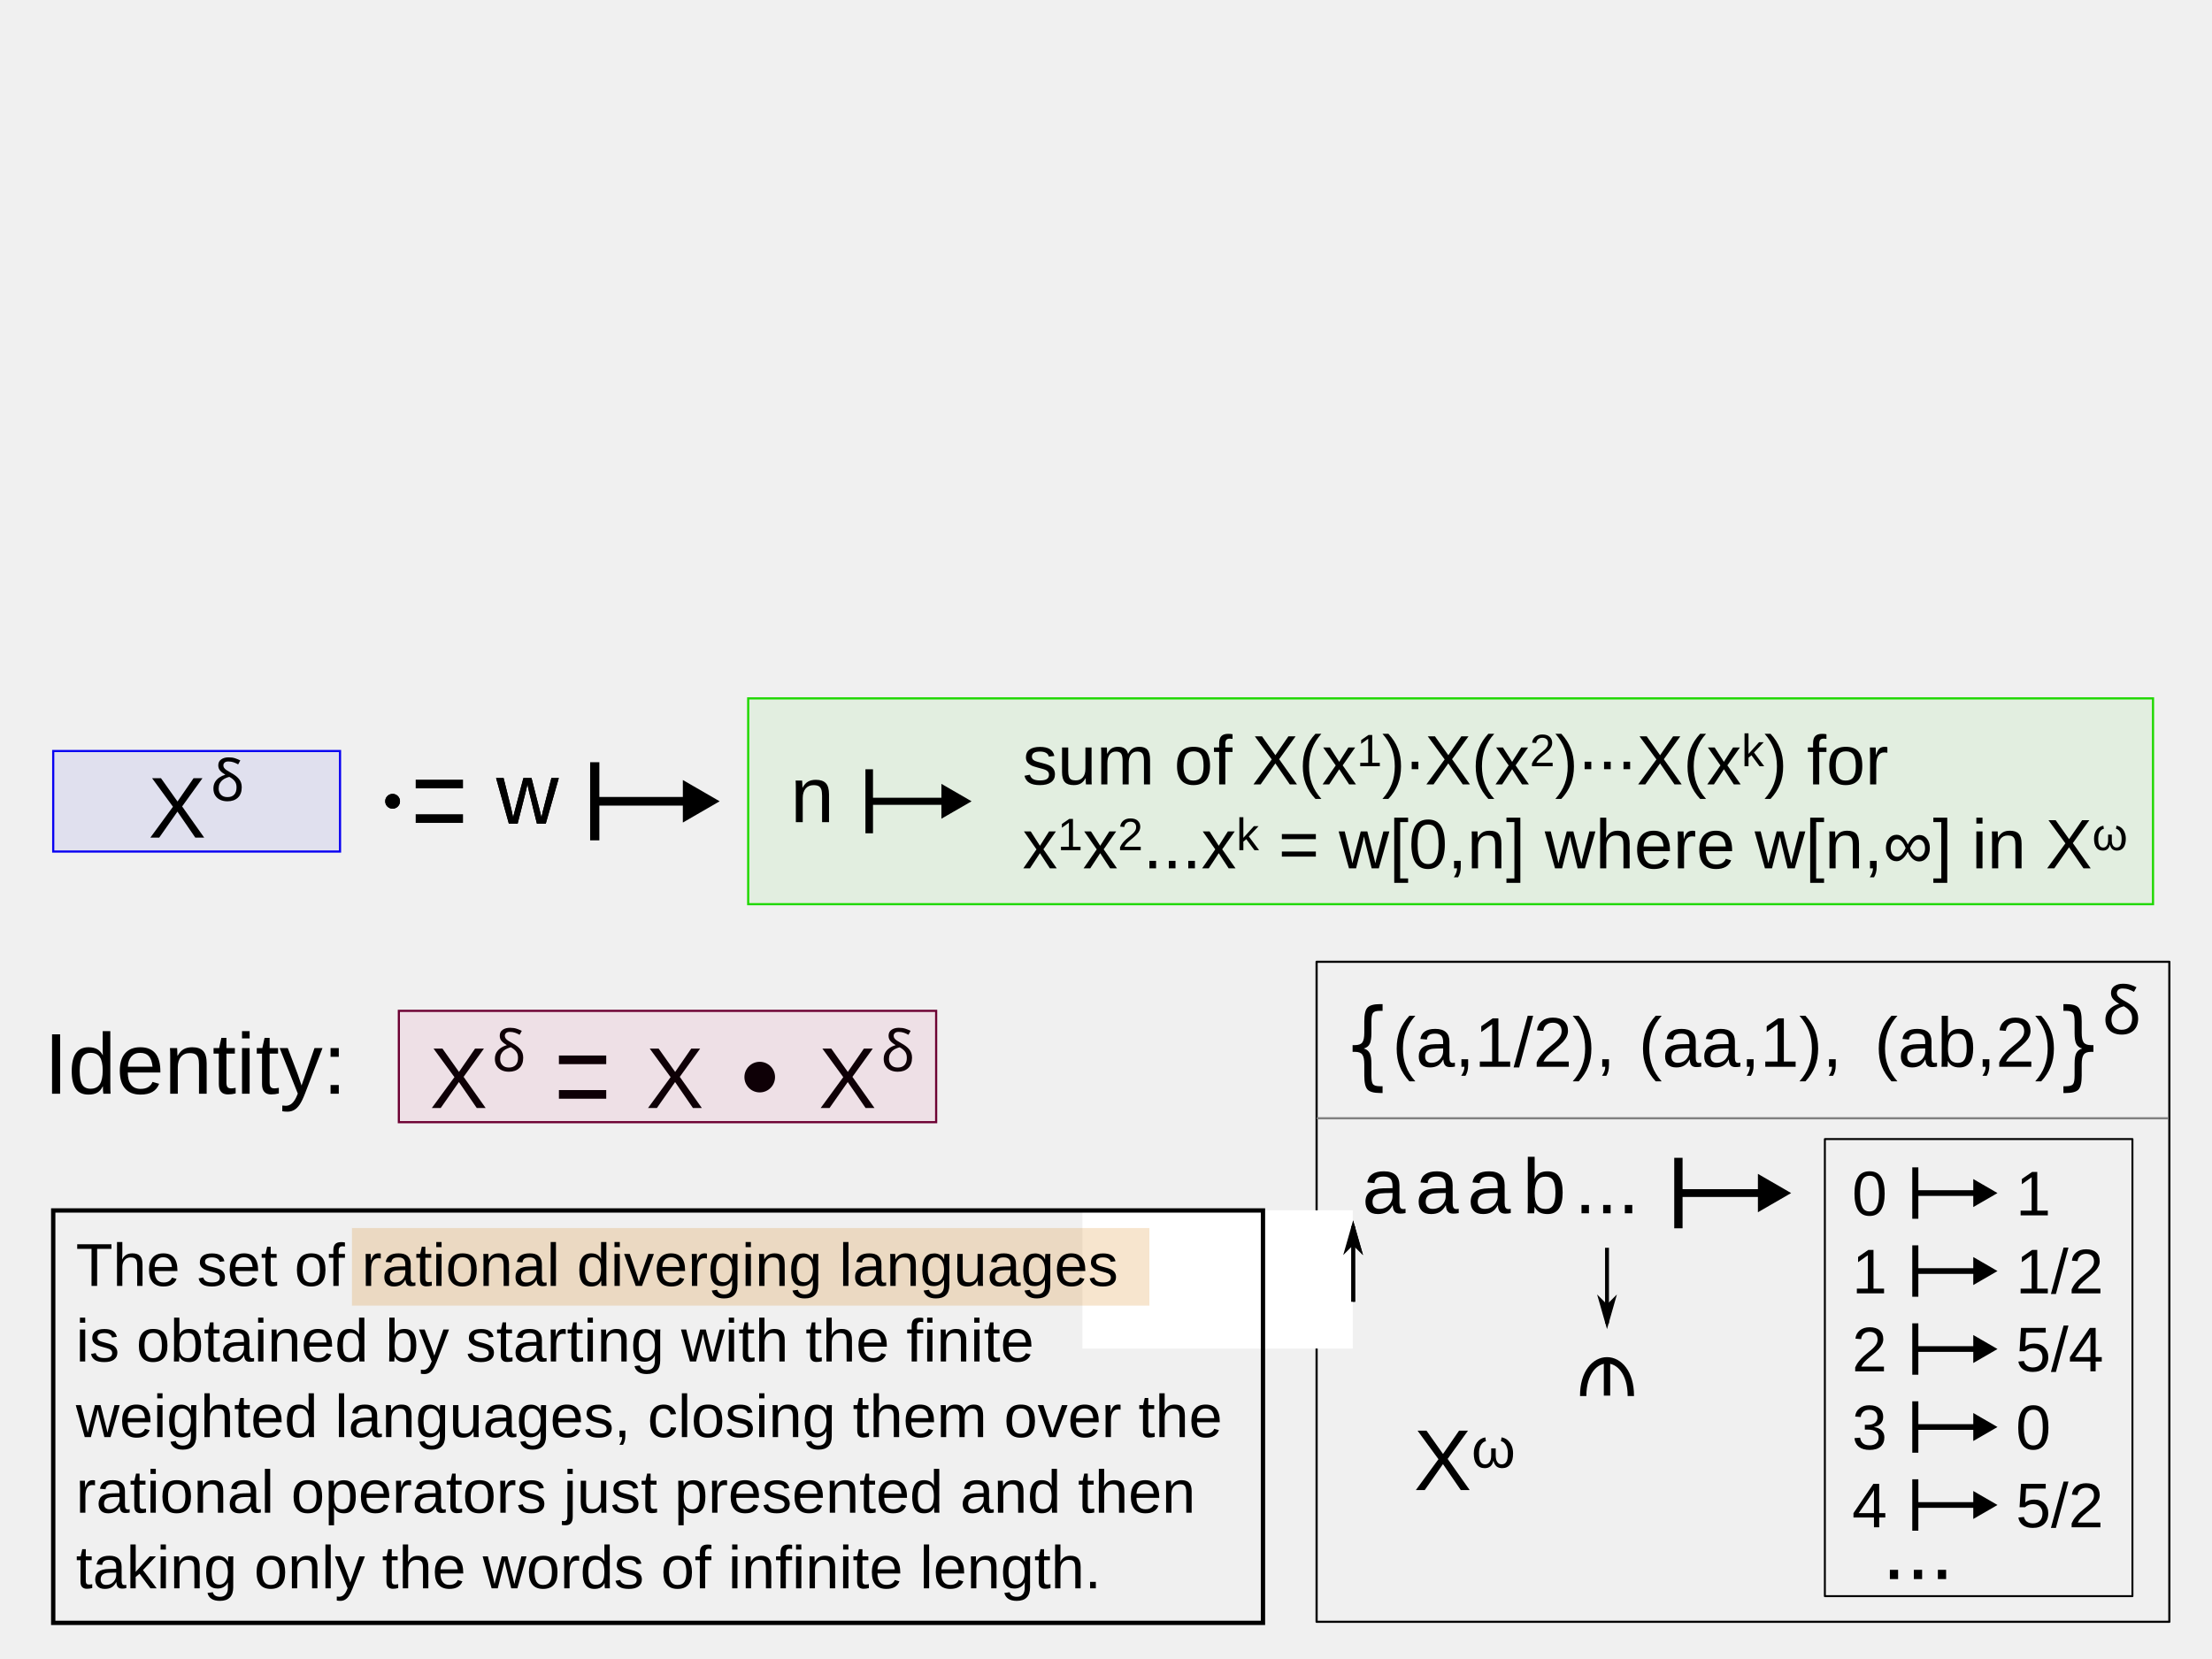
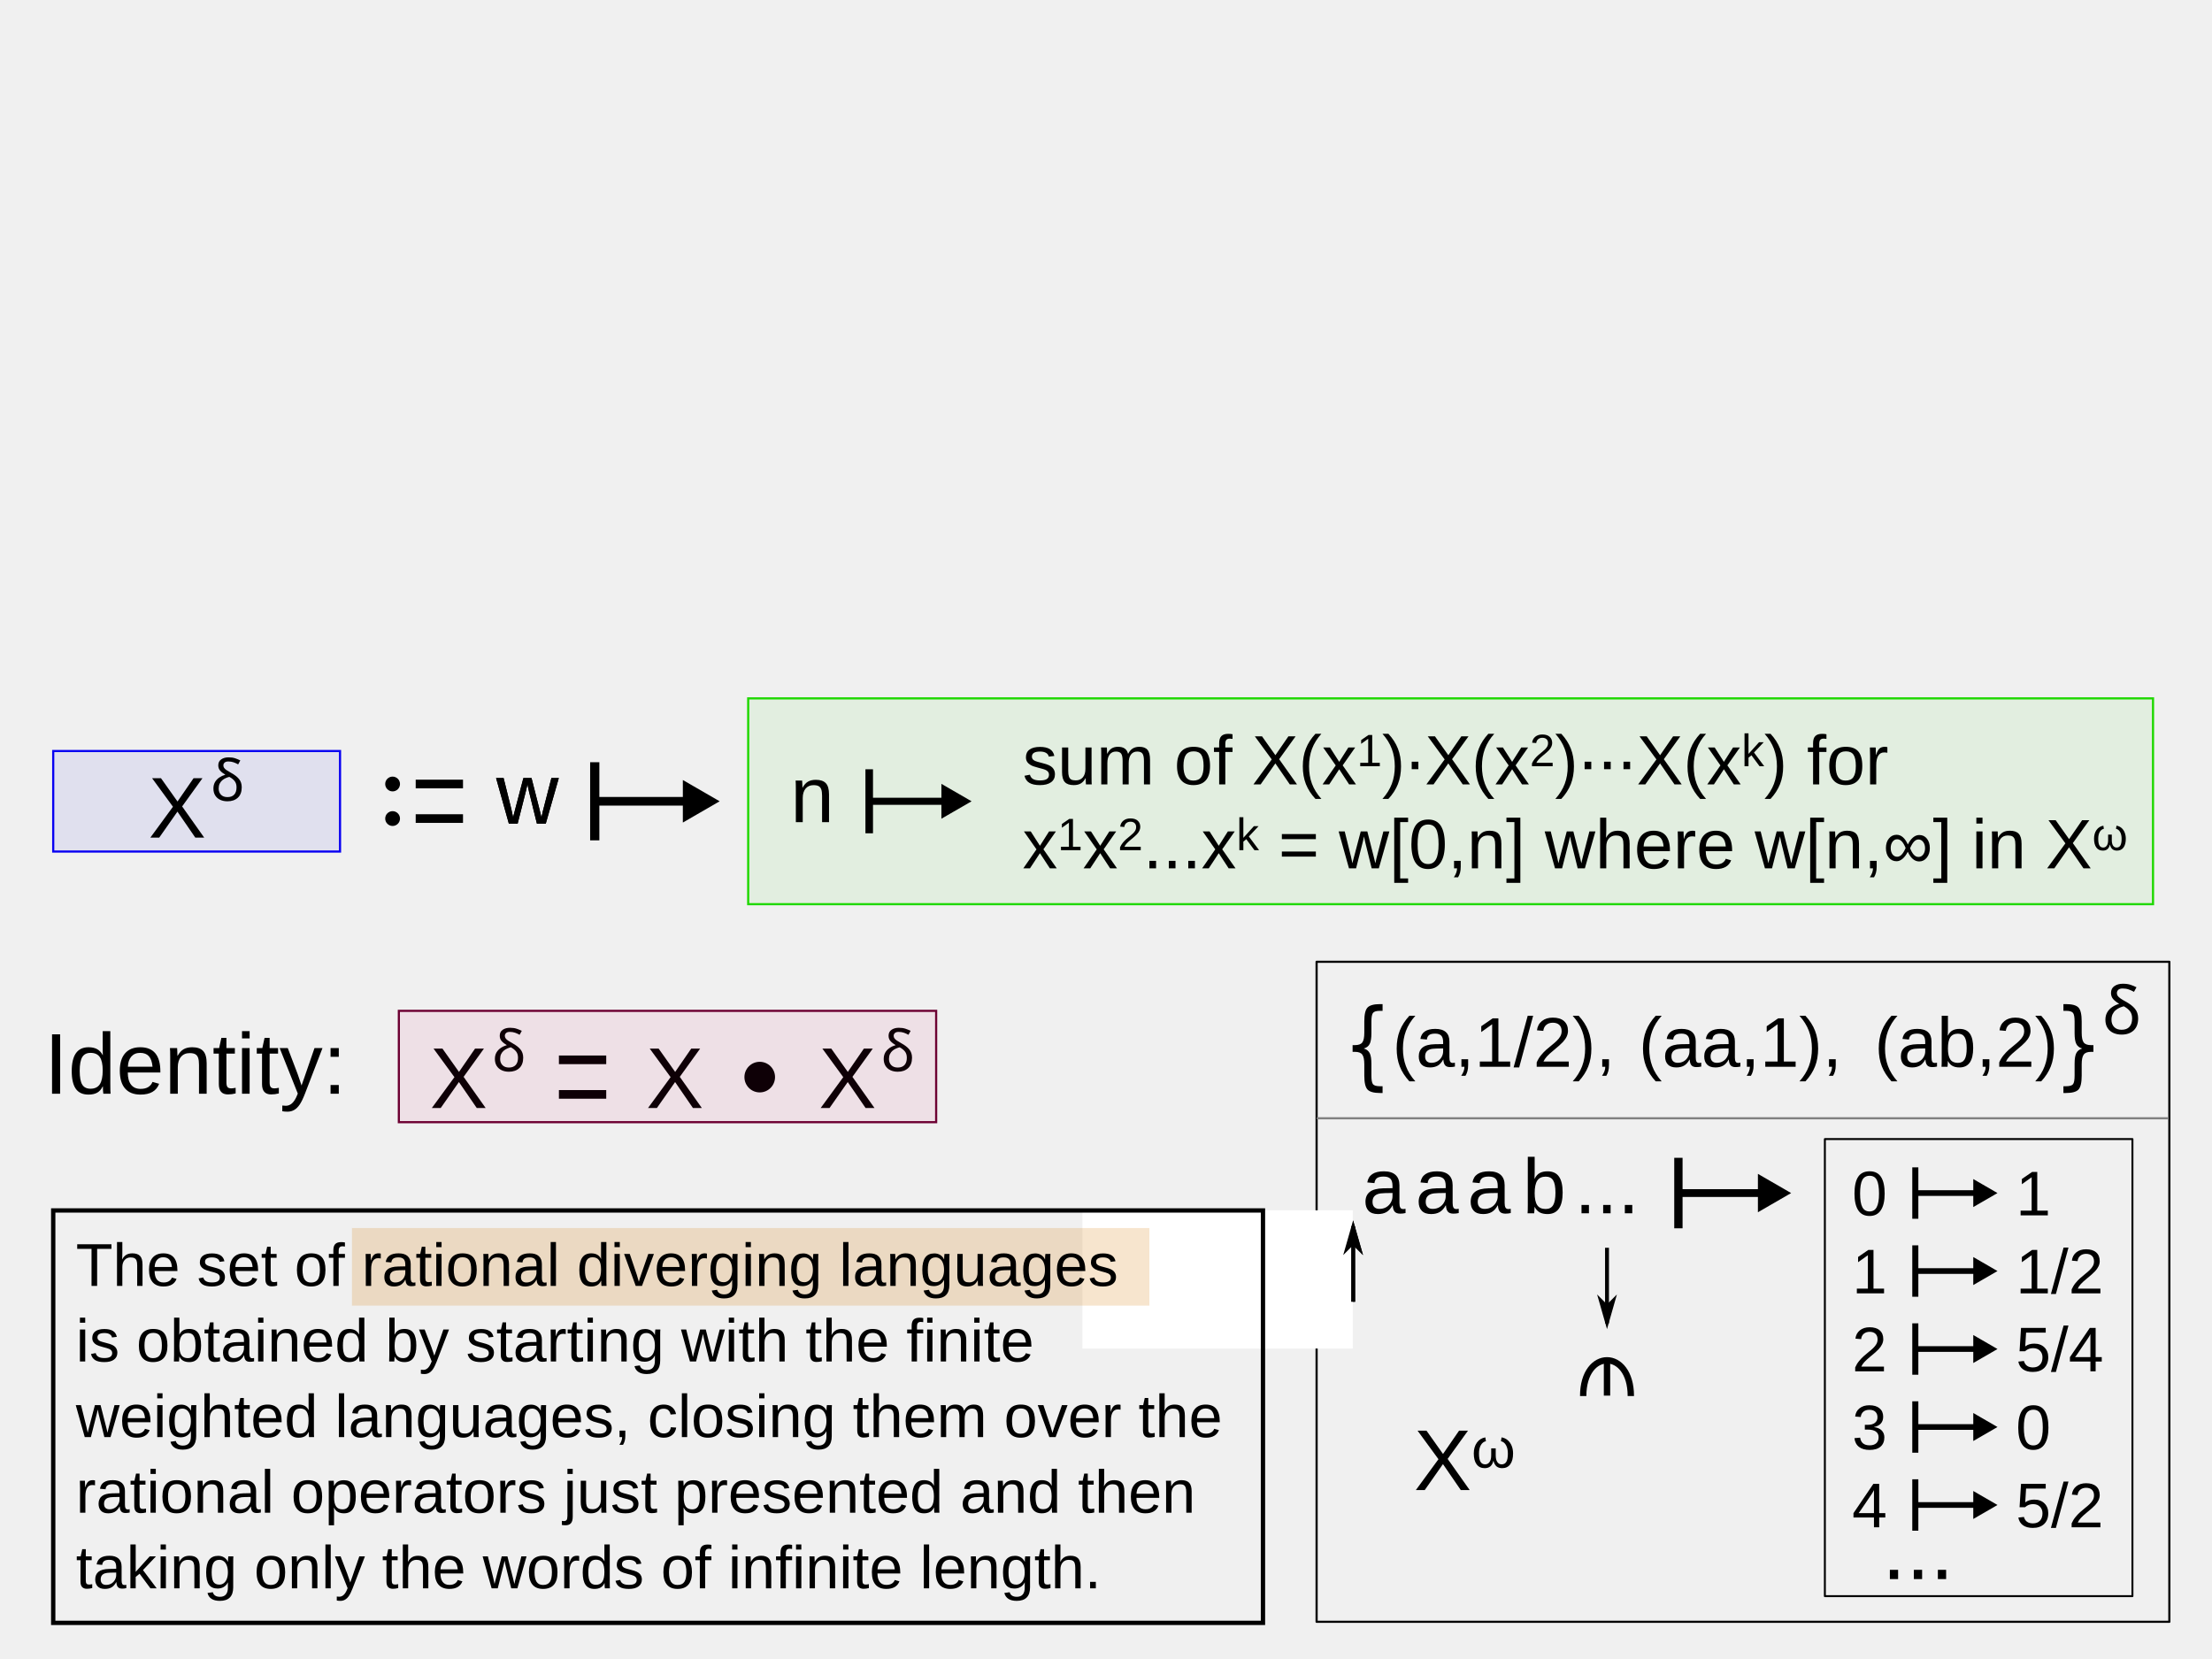
<svg xmlns="http://www.w3.org/2000/svg" height="768" width="1024" id="svg2" version="1.1">
  <defs id="defs26765">
    <marker orient="auto" refY="0.0" refX="0.0" id="Arrow1Mstart" style="overflow:visible">
      <path id="path8747" d="M 0.0,0.0 L 5.0,-5.0 L -12.5,0.0 L 5.0,5.0 L 0.0,0.0 z " style="fill-rule:evenodd;stroke:#000000;stroke-width:1.0pt;marker-start:none" transform="scale(0.4) translate(10,0)" />
    </marker>
    <marker orient="auto" refY="0.0" refX="0.0" id="Arrow1Mend" style="overflow:visible;">
      <path id="path6632" d="M 0.0,0.0 L 5.0,-5.0 L -12.5,0.0 L 5.0,5.0 L 0.0,0.0 z " style="fill-rule:evenodd;stroke:#000000;stroke-width:1.0pt;marker-start:none;" transform="scale(0.4) rotate(180) translate(10,0)" />
    </marker>
    <marker orient="auto" refY="0" refX="0" id="StopL" style="overflow:visible">
      <path id="path6008" d="M 0,5.65 0,-5.65" style="fill:none;stroke:#000000;stroke-width:1pt" transform="scale(0.8,0.8)" />
    </marker>
    <marker orient="auto" refY="0" refX="0" id="TriangleOutM" style="overflow:visible">
      <path id="path5984" d="m 5.77,0 -8.65,5 0,-10 8.65,5 z" style="fill-rule:evenodd;stroke:#000000;stroke-width:1pt;marker-start:none" transform="scale(0.4,0.4)" />
    </marker>
  </defs>
  <flowRoot xml:space="preserve" id="flowRoot5311" style="fill:black;stroke:none;stroke-opacity:1;stroke-width:1px;stroke-linejoin:miter;stroke-linecap:butt;fill-opacity:1;font-family:Arial;font-style:normal;font-weight:normal;font-size:40px;line-height:125%;letter-spacing:0px;word-spacing:0px;-inkscape-font-specification:Arial;font-stretch:normal;font-variant:normal;text-anchor:start;text-align:start;writing-mode:lr">
    <flowRegion id="flowRegion5313">
      <rect id="rect5315" width="1270.215" height="84.864" x="-125.926" y="570.898" />
    </flowRegion>
    <flowPara id="flowPara5317" />
  </flowRoot>
  <text xml:space="preserve" style="font-size:36.1px;font-style:normal;font-variant:normal;font-weight:normal;font-stretch:normal;text-align:start;line-height:125%;letter-spacing:0px;word-spacing:0px;writing-mode:lr-tb;text-anchor:start;fill:#000000;fill-opacity:1;stroke:none;font-family:Arial;-inkscape-font-specification:Arial" x="679.288" y="561.663" id="diverging_rational_operations_example_letter_3">
    <tspan id="tspan5727" x="679.288" y="561.663">a</tspan>
  </text>
  <text xml:space="preserve" style="font-size:36.1px;font-style:normal;font-variant:normal;font-weight:normal;font-stretch:normal;text-align:start;line-height:125%;letter-spacing:0px;word-spacing:0px;writing-mode:lr-tb;text-anchor:start;fill:#000000;fill-opacity:1;stroke:none;font-family:Arial;-inkscape-font-specification:Arial" x="630.586" y="561.663" id="diverging_rational_operations_example_letter_1">
    <tspan id="tspan5719" x="630.586" y="561.663">a</tspan>
  </text>
  <text xml:space="preserve" style="font-size:36.1px;font-style:normal;font-variant:normal;font-weight:normal;font-stretch:normal;text-align:start;line-height:125%;letter-spacing:0px;word-spacing:0px;writing-mode:lr-tb;text-anchor:start;fill:#000000;fill-opacity:1;stroke:none;font-family:Arial;-inkscape-font-specification:Arial" x="655.215" y="561.663" id="diverging_rational_operations_example_letter_2">
    <tspan id="tspan5723" x="655.215" y="561.663">a</tspan>
  </text>
  <text xml:space="preserve" style="font-size:36.1px;font-style:normal;font-variant:normal;font-weight:normal;font-stretch:normal;text-align:start;line-height:125%;letter-spacing:0px;word-spacing:0px;writing-mode:lr-tb;text-anchor:start;fill:#000000;fill-opacity:1;stroke:none;font-family:Arial;-inkscape-font-specification:Arial" x="704.833" y="561.663" id="diverging_rational_operations_example_letter_4">
    <tspan id="tspan5731" x="704.833" y="561.663">b</tspan>
  </text>
  <path id="diverging_rational_operations_example_letter_mapsto" d="m 776.983,552.303 41.928,0" style="fill:none;stroke:#000000;stroke-width:3.61;stroke-linecap:butt;stroke-linejoin:miter;stroke-miterlimit:4;stroke-opacity:1;stroke-dasharray:none;marker-start:url(#StopL);marker-end:url(#TriangleOutM)" />
  <g id="diverging_rational_operations_example_output_0_mapsto" transform="translate(20,0)">
    <text id="text7088" y="562.633" x="837.357" style="font-size:29.241px;font-style:normal;font-variant:normal;font-weight:normal;font-stretch:normal;text-align:start;line-height:125%;letter-spacing:0px;word-spacing:0px;writing-mode:lr-tb;text-anchor:start;fill:#000000;fill-opacity:1;stroke:none;font-family:Arial;-inkscape-font-specification:Arial" xml:space="preserve">
      <tspan id="tspan7090" y="562.633" x="837.357">0</tspan>
    </text>
    <path id="path7092" d="m 866.656,552.303 30.565,0" style="fill:none;stroke:#000000;stroke-width:2.632;stroke-linecap:butt;stroke-linejoin:miter;stroke-miterlimit:4;stroke-opacity:1;stroke-dasharray:none;marker-start:url(#StopL);marker-end:url(#TriangleOutM)" />
  </g>
  <rect style="fill:none;stroke:#000000;stroke-width:0.902;stroke-linecap:butt;stroke-linejoin:round;stroke-miterlimit:4;stroke-opacity:1;stroke-dasharray:none;stroke-dashoffset:0" id="diverging_rational_operations_example_output_box" width="142.38" height="211.591" x="844.787" y="527.31" />
  <text id="diverging_rational_operations_example_output_0_mapsto_0" y="562.633" x="933.167" style="font-size:29.241px;font-style:normal;font-variant:normal;font-weight:normal;font-stretch:normal;text-align:start;line-height:125%;letter-spacing:0px;word-spacing:0px;writing-mode:lr-tb;text-anchor:start;fill:#000000;fill-opacity:1;stroke:none;font-family:Arial;-inkscape-font-specification:Arial" xml:space="preserve">
    <tspan id="tspan7104" y="562.633" x="933.167">1</tspan>
  </text>
  <g id="diverging_rational_operations_example_output_1_mapsto" transform="translate(20,0)">
    <text xml:space="preserve" style="font-size:29.241px;font-style:normal;font-variant:normal;font-weight:normal;font-stretch:normal;text-align:start;line-height:125%;letter-spacing:0px;word-spacing:0px;writing-mode:lr-tb;text-anchor:start;fill:#000000;fill-opacity:1;stroke:none;font-family:Arial;-inkscape-font-specification:Arial" x="837.357" y="598.733" id="text7106">
      <tspan x="837.357" y="598.733" id="tspan7108">1</tspan>
    </text>
    <path style="fill:none;stroke:#000000;stroke-width:2.632;stroke-linecap:butt;stroke-linejoin:miter;stroke-miterlimit:4;stroke-opacity:1;stroke-dasharray:none;marker-start:url(#StopL);marker-end:url(#TriangleOutM)" d="m 866.656,588.403 30.565,0" id="path7110" />
  </g>
  <text xml:space="preserve" style="font-size:29.241px;font-style:normal;font-variant:normal;font-weight:normal;font-stretch:normal;text-align:start;line-height:125%;letter-spacing:0px;word-spacing:0px;writing-mode:lr-tb;text-anchor:start;fill:#000000;fill-opacity:1;stroke:none;font-family:Arial;-inkscape-font-specification:Arial" x="933.167" y="598.733" id="diverging_rational_operations_example_output_1_mapsto_1_2">
    <tspan x="933.167" y="598.733" id="tspan7114">1/2</tspan>
  </text>
  <g id="diverging_rational_operations_example_output_2_mapsto" transform="translate(20,0)">
    <text id="text7116" y="634.833" x="837.357" style="font-size:29.241px;font-style:normal;font-variant:normal;font-weight:normal;font-stretch:normal;text-align:start;line-height:125%;letter-spacing:0px;word-spacing:0px;writing-mode:lr-tb;text-anchor:start;fill:#000000;fill-opacity:1;stroke:none;font-family:Arial;-inkscape-font-specification:Arial" xml:space="preserve">
      <tspan id="tspan7118" y="634.833" x="837.357">2</tspan>
    </text>
    <path id="path7120" d="m 866.656,624.503 30.565,0" style="fill:none;stroke:#000000;stroke-width:2.632;stroke-linecap:butt;stroke-linejoin:miter;stroke-miterlimit:4;stroke-opacity:1;stroke-dasharray:none;marker-start:url(#StopL);marker-end:url(#TriangleOutM)" />
  </g>
  <text id="diverging_rational_operations_example_output_2_mapsto_5_4" y="634.833" x="933.167" style="font-size:29.241px;font-style:normal;font-variant:normal;font-weight:normal;font-stretch:normal;text-align:start;line-height:125%;letter-spacing:0px;word-spacing:0px;writing-mode:lr-tb;text-anchor:start;fill:#000000;fill-opacity:1;stroke:none;font-family:Arial;-inkscape-font-specification:Arial" xml:space="preserve">
    <tspan id="tspan7124" y="634.833" x="933.167">5/4</tspan>
  </text>
  <g id="diverging_rational_operations_example_output_3_mapsto" transform="translate(20,0)">
    <text xml:space="preserve" style="font-size:29.241px;font-style:normal;font-variant:normal;font-weight:normal;font-stretch:normal;text-align:start;line-height:125%;letter-spacing:0px;word-spacing:0px;writing-mode:lr-tb;text-anchor:start;fill:#000000;fill-opacity:1;stroke:none;font-family:Arial;-inkscape-font-specification:Arial" x="837.357" y="670.933" id="text7126">
      <tspan x="837.357" y="670.933" id="tspan7128">3</tspan>
    </text>
    <path style="fill:none;stroke:#000000;stroke-width:2.632;stroke-linecap:butt;stroke-linejoin:miter;stroke-miterlimit:4;stroke-opacity:1;stroke-dasharray:none;marker-start:url(#StopL);marker-end:url(#TriangleOutM)" d="m 866.656,660.603 30.565,0" id="path7130" />
  </g>
  <text xml:space="preserve" style="font-size:29.241px;font-style:normal;font-variant:normal;font-weight:normal;font-stretch:normal;text-align:start;line-height:125%;letter-spacing:0px;word-spacing:0px;writing-mode:lr-tb;text-anchor:start;fill:#000000;fill-opacity:1;stroke:none;font-family:Arial;-inkscape-font-specification:Arial" x="933.167" y="670.933" id="diverging_rational_operations_example_output_3_mapsto_0">
    <tspan x="933.167" y="670.933" id="tspan7134">0</tspan>
  </text>
  <g id="diverging_rational_operations_example_output_4_mapsto" transform="translate(20,0)">
    <text id="text7136" y="707.033" x="837.357" style="font-size:29.241px;font-style:normal;font-variant:normal;font-weight:normal;font-stretch:normal;text-align:start;line-height:125%;letter-spacing:0px;word-spacing:0px;writing-mode:lr-tb;text-anchor:start;fill:#000000;fill-opacity:1;stroke:none;font-family:Arial;-inkscape-font-specification:Arial" xml:space="preserve">
      <tspan id="tspan7138" y="707.033" x="837.357">4</tspan>
    </text>
    <path id="path7140" d="m 866.656,696.703 30.565,0" style="fill:none;stroke:#000000;stroke-width:2.632;stroke-linecap:butt;stroke-linejoin:miter;stroke-miterlimit:4;stroke-opacity:1;stroke-dasharray:none;marker-start:url(#StopL);marker-end:url(#TriangleOutM)" />
  </g>
  <text id="diverging_rational_operations_example_output_4_mapsto_5_2" y="707.033" x="933.167" style="font-size:29.241px;font-style:normal;font-variant:normal;font-weight:normal;font-stretch:normal;text-align:start;line-height:125%;letter-spacing:0px;word-spacing:0px;writing-mode:lr-tb;text-anchor:start;fill:#000000;fill-opacity:1;stroke:none;font-family:Arial;-inkscape-font-specification:Arial" xml:space="preserve">
    <tspan id="tspan7144" y="707.033" x="933.167">5/2</tspan>
  </text>
  <text xml:space="preserve" style="font-size:32.58px;font-style:normal;font-variant:normal;font-weight:normal;font-stretch:normal;text-align:start;line-height:125%;letter-spacing:0px;word-spacing:0px;writing-mode:lr-tb;text-anchor:start;fill:#000000;fill-opacity:1;stroke:none;font-family:Arial;-inkscape-font-specification:Arial" x="644.549" y="493.839" id="diverging_rational_operations_example_input_1">
    <tspan id="tspan5687" x="644.549" y="493.839">(a,1/2),</tspan>
  </text>
  <text id="diverging_rational_operations_example_input_2" y="493.839" x="758.58" style="font-size:32.58px;font-style:normal;font-variant:normal;font-weight:normal;font-stretch:normal;text-align:start;line-height:125%;letter-spacing:0px;word-spacing:0px;writing-mode:lr-tb;text-anchor:start;fill:#000000;fill-opacity:1;stroke:none;font-family:Arial;-inkscape-font-specification:Arial" xml:space="preserve">
    <tspan y="493.839" x="758.58" id="tspan5691">(aa,1),</tspan>
  </text>
  <text xml:space="preserve" style="font-size:32.58px;font-style:normal;font-variant:normal;font-weight:normal;font-stretch:normal;text-align:start;line-height:125%;letter-spacing:0px;word-spacing:0px;writing-mode:lr-tb;text-anchor:start;fill:#000000;fill-opacity:1;stroke:none;font-family:Arial;-inkscape-font-specification:Arial" x="867.724" y="493.839" id="diverging_rational_operations_example_input_3">
    <tspan id="tspan5695" x="867.724" y="493.839">(ab,2)</tspan>
  </text>
  <g id="diverging_rational_operations_identity">
    <g transform="translate(-40,19.29617)" id="g7305">
      <text xml:space="preserve" style="font-size:40px;font-style:normal;font-variant:normal;font-weight:normal;font-stretch:normal;text-align:start;line-height:125%;letter-spacing:0px;word-spacing:0px;writing-mode:lr-tb;text-anchor:start;fill:#000000;fill-opacity:1;stroke:none;font-family:Arial;-inkscape-font-specification:Arial" x="238.994" y="493.645" id="text7254">
        <tspan id="tspan7256" x="238.994" y="493.645">X</tspan>
      </text>
      <text id="text7258" y="476.569" x="267.675" style="font-size:26.419px;font-style:normal;font-variant:normal;font-weight:normal;font-stretch:normal;text-align:start;line-height:125%;letter-spacing:0px;word-spacing:0px;writing-mode:lr-tb;text-anchor:start;fill:#000000;fill-opacity:1;stroke:none;font-family:Bangla MN;-inkscape-font-specification:Bangla MN" xml:space="preserve" class="punch_line_bottom_set">
        <tspan y="476.569" x="267.675" id="tspan7260">δ</tspan>
      </text>
      <text id="text7262" y="493.645" x="339.072" style="font-size:40px;font-style:normal;font-variant:normal;font-weight:normal;font-stretch:normal;text-align:start;line-height:125%;letter-spacing:0px;word-spacing:0px;writing-mode:lr-tb;text-anchor:start;fill:#000000;fill-opacity:1;stroke:none;font-family:Arial;-inkscape-font-specification:Arial" xml:space="preserve">
        <tspan y="493.645" x="339.072" id="tspan7264">X</tspan>
      </text>
      <path transform="matrix(1.331,0,0,1.331,267.3865,-135.1556)" d="m 98.722,461.671 c 0,2.94 -2.383,5.323 -5.323,5.323 -2.94,0 -5.323,-2.383 -5.323,-5.323 0,-2.94 2.383,-5.323 5.323,-5.323 2.94,0 5.323,2.383 5.323,5.323 z" id="path7268" style="fill:#000000;fill-opacity:1;stroke:none" />
      <g transform="translate(112.3015,179.4401)" id="g7270">
        <path id="path7272" d="m 186.438,291.889 21.9,0" style="fill:none;stroke:#000000;stroke-width:4;stroke-linecap:butt;stroke-linejoin:miter;stroke-miterlimit:4;stroke-opacity:1;stroke-dasharray:none" />
        <path style="fill:none;stroke:#000000;stroke-width:4;stroke-linecap:butt;stroke-linejoin:miter;stroke-miterlimit:4;stroke-opacity:1;stroke-dasharray:none" d="m 186.438,307.889 21.9,0" id="path7274" />
      </g>
      <text id="text7276" y="493.645" x="418.994" style="font-size:40px;font-style:normal;font-variant:normal;font-weight:normal;font-stretch:normal;text-align:start;line-height:125%;letter-spacing:0px;word-spacing:0px;writing-mode:lr-tb;text-anchor:start;fill:#000000;fill-opacity:1;stroke:none;font-family:Arial;-inkscape-font-specification:Arial" xml:space="preserve">
        <tspan y="493.645" x="418.994" id="tspan7278">X</tspan>
      </text>
      <text class="punch_line_bottom_set" xml:space="preserve" style="font-size:26.419px;font-style:normal;font-variant:normal;font-weight:normal;font-stretch:normal;text-align:start;line-height:125%;letter-spacing:0px;word-spacing:0px;writing-mode:lr-tb;text-anchor:start;fill:#000000;fill-opacity:1;stroke:none;font-family:Bangla MN;-inkscape-font-specification:Bangla MN" x="447.675" y="476.569" id="text7280">
        <tspan id="tspan7282" x="447.675" y="476.569">δ</tspan>
      </text>
      <rect style="fill:#d80064;fill-opacity:0.067;stroke:#6c0032;stroke-width:1;stroke-miterlimit:4;stroke-opacity:1;stroke-dasharray:none" id="rect7286" width="248.736" height="51.538" x="224.638" y="448.656" />
    </g>
    <text id="text7301" y="506.329" x="20.407" style="font-size:40px;font-style:normal;font-variant:normal;font-weight:normal;font-stretch:normal;text-align:start;line-height:125%;letter-spacing:0px;word-spacing:0px;writing-mode:lr-tb;text-anchor:start;fill:#000000;fill-opacity:1;stroke:none;font-family:Arial;-inkscape-font-specification:Arial" xml:space="preserve">
      <tspan y="506.329" x="20.407" id="tspan7303">Identity:</tspan>
    </text>
  </g>
  <g id="diverging_rational_operations_example_input_frame">
    <path d="m 640.035,502.848 0,3.135 -1.123,0 c -2.912,0 -4.865,-0.537 -5.859,-1.611 -0.982,-1.074 -1.474,-3.215 -1.474,-6.423 l 0,-5.204 c 0,-2.192 -0.316,-3.709 -0.947,-4.551 -0.62,-0.842 -1.748,-1.263 -3.386,-1.263 l -1.088,0 0,-3.114 1.088,0 c 1.649,0 2.783,-0.414 3.403,-1.241 0.62,-0.827 0.93,-2.33 0.93,-4.507 l 0,-5.226 c 0,-3.208 0.491,-5.342 1.474,-6.401 0.994,-1.074 2.947,-1.611 5.859,-1.611 l 1.123,0 0,3.114 -1.228,0 c -1.637,0 -2.707,0.319 -3.21,0.958 -0.491,0.624 -0.737,1.967 -0.737,4.028 l 0,5.4 c 0,2.279 -0.269,3.934 -0.807,4.964 -0.526,1.031 -1.433,1.727 -2.719,2.09 1.298,0.392 2.21,1.103 2.737,2.134 0.526,1.031 0.789,2.678 0.789,4.943 l 0,5.4 c 0,2.076 0.246,3.426 0.737,4.05 0.503,0.624 1.573,0.936 3.21,0.936 l 1.228,0 z" id="path16040" style="font-size:12px;font-weight:normal;fill:#000000;fill-opacity:1;stroke:none;marker-end:none;font-family:Bitstream Vera Sans Mono" class="punch_line_bottom_set punch_line_non_focus" />
    <path class="punch_line_bottom_set punch_line_non_focus" style="font-size:12px;font-weight:normal;fill:#000000;fill-opacity:1;stroke:none;marker-end:none;font-family:Bitstream Vera Sans Mono" id="path5701" d="m 955.219,502.848 0,3.135 1.123,0 c 2.912,0 4.865,-0.537 5.859,-1.611 0.982,-1.074 1.474,-3.215 1.474,-6.423 l 0,-5.204 c 0,-2.192 0.316,-3.709 0.947,-4.551 0.62,-0.842 1.748,-1.263 3.386,-1.263 l 1.088,0 0,-3.114 -1.088,0 c -1.649,0 -2.783,-0.414 -3.403,-1.241 -0.62,-0.827 -0.93,-2.33 -0.93,-4.507 l 0,-5.226 c 0,-3.208 -0.491,-5.342 -1.474,-6.401 -0.994,-1.074 -2.947,-1.611 -5.859,-1.611 l -1.123,0 0,3.114 1.228,0 c 1.637,0 2.707,0.319 3.21,0.958 0.491,0.624 0.737,1.967 0.737,4.028 l 0,5.4 c 0,2.279 0.269,3.934 0.807,4.964 0.526,1.031 1.433,1.727 2.719,2.09 -1.298,0.392 -2.21,1.103 -2.737,2.134 -0.526,1.031 -0.789,2.678 -0.789,4.943 l 0,5.4 c 0,2.076 -0.246,3.426 -0.737,4.05 -0.503,0.624 -1.573,0.936 -3.21,0.936 l -1.228,0 z" />
    <text class="punch_line_bottom_set" xml:space="preserve" style="font-size:30.583px;font-style:normal;font-variant:normal;font-weight:bold;font-stretch:normal;text-align:start;line-height:125%;letter-spacing:0px;word-spacing:0px;writing-mode:lr;text-anchor:start;fill:#000000;fill-opacity:1;stroke:none;font-family:Bangla MN;-inkscape-font-specification:Bangla MN Bold" x="972.995" y="478.636" id="text7335">
      <tspan id="tspan7337" x="972.995" y="478.636" style="font-weight:normal;-inkscape-font-specification:Bangla MN">δ</tspan>
    </text>
  </g>
  <g id="diverging_rational_operations_example_box">
    <rect style="fill:none;stroke:#000000;stroke-width:1;stroke-linecap:butt;stroke-linejoin:round;stroke-miterlimit:4;stroke-opacity:1;stroke-dasharray:none;stroke-dashoffset:0" id="rect7354" width="394.762" height="305.532" x="609.495" y="445.239" />
    <path id="path7339" d="m 609.526,517.684 394.273,0" style="fill:none;stroke:#808080;stroke-width:1px;stroke-linecap:butt;stroke-linejoin:miter;stroke-opacity:1" />
  </g>
  <text xml:space="preserve" style="font-size:40px;font-style:normal;font-variant:normal;font-weight:normal;font-stretch:normal;text-align:center;line-height:125%;letter-spacing:0px;word-spacing:0px;writing-mode:lr-tb;text-anchor:middle;fill:#000000;fill-opacity:1;stroke:none;font-family:Arial;-inkscape-font-specification:Arial" x="904.559" y="731" id="diverging_rational_operations_example_output_dots">
    <tspan id="tspan7343" x="904.559" y="731">...</tspan>
  </text>
  <path style="fill:none;stroke:#000000;stroke-width:1.805;stroke-linecap:butt;stroke-linejoin:miter;stroke-miterlimit:4;stroke-opacity:1;stroke-dasharray:none;marker-end:url(#Arrow1Mend)" d="m 506.397,601.724 120.052,0 -0.051,-33.193" id="diverging_rational_operations_example_letter_pointer" />
  <rect style="fill:#ffffff;fill-opacity:1;stroke:none" id="diverging_rational_operations_example_letter_pointer_cover" width="125.158" height="63.993" x="501.082" y="560.287" />
  <path id="diverging_rational_operations_example_letter_pointer_left" d="m 626.397,601.724 0,-33.193" style="fill:none;stroke:#000000;stroke-width:1.805;stroke-linecap:square;stroke-linejoin:miter;stroke-miterlimit:4;stroke-opacity:1;stroke-dasharray:none;marker-end:url(#Arrow1Mend)" />
  <g id="diverging_rational_language_definition">
    <rect y="568.499" x="162.929" height="35.907" width="369.171" id="rect5329" style="fill:#d87a00;fill-opacity:0.192;stroke:none" />
    <text id="text5305" y="595.272" x="35.122" style="font-size:28px;font-style:normal;font-variant:normal;font-weight:normal;font-stretch:normal;text-align:start;line-height:125%;letter-spacing:0px;word-spacing:0px;writing-mode:lr-tb;text-anchor:start;fill:#000000;fill-opacity:1;stroke:none;font-family:Arial;-inkscape-font-specification:Arial" xml:space="preserve">
      <tspan id="tspan5327" y="595.272" x="35.122">The set of rational diverging languages</tspan>
      <tspan y="630.272" x="35.122" id="tspan7930">is obtained by starting with the finite</tspan>
      <tspan y="665.272" x="35.122" id="tspan7932">weighted languages, closing them over the</tspan>
      <tspan y="700.272" x="35.122" id="tspan8458">rational operators just presented and then</tspan>
      <tspan y="735.272" x="35.122" id="tspan8460">taking only the words of infinite length.</tspan>
      <tspan y="770.272" x="35.122" id="tspan7926" />
    </text>
    <rect y="560.352" x="24.638" height="190.919" width="560.029" id="rect6384" style="fill:none;stroke:#000000;stroke-width:2;stroke-miterlimit:4;stroke-opacity:1;stroke-dasharray:none" />
  </g>
  <g id="diverging_rational_operations_example_letter_5plus">
    <text xml:space="preserve" style="font-size:36.1px;font-style:normal;font-variant:normal;font-weight:normal;font-stretch:normal;text-align:start;line-height:125%;letter-spacing:0px;word-spacing:0px;writing-mode:lr-tb;text-anchor:start;fill:#000000;fill-opacity:1;stroke:none;font-family:Arial;-inkscape-font-specification:Arial" x="728.833" y="561.663" id="text5729">
      <tspan id="tspan4650" x="728.833" y="561.663">...</tspan>
    </text>
    <g transform="matrix(0,0.7350919,-0.7350919,0,1040.173,513.9532)" id="g5911">
      <path style="fill:none;stroke:#000000;stroke-width:4;stroke-linecap:butt;stroke-linejoin:miter;stroke-miterlimit:4;stroke-opacity:1;stroke-dasharray:none" d="m 180,388 c -30,0 -30,30 0,30" id="path4223" />
      <path style="fill:none;stroke:#000000;stroke-width:4;stroke-linecap:butt;stroke-linejoin:miter;stroke-miterlimit:4;stroke-opacity:1;stroke-dasharray:none" d="m 157.75,403 22,0" id="path4225" />
    </g>
    <path id="path6187" d="m 743.931,611.724 0,-33.193" style="fill:none;stroke:#000000;stroke-width:1.805;stroke-linecap:square;stroke-linejoin:miter;stroke-miterlimit:4;stroke-opacity:1;stroke-dasharray:none;marker-end:none;marker-mid:none;marker-start:url(#Arrow1Mstart)" />
    <text xml:space="preserve" style="font-size:40px;font-style:normal;font-variant:normal;font-weight:normal;font-stretch:normal;text-align:center;line-height:125%;letter-spacing:0px;word-spacing:0px;writing-mode:lr-tb;text-anchor:middle;fill:#000000;fill-opacity:1;stroke:none;font-family:Arial;-inkscape-font-specification:Arial" x="744.702" y="689.804" id="text15826-0">
      <tspan id="tspan15828-9" x="744.702" y="689.804">X<tspan id="tspan7248" style="font-size:65.001%;baseline-shift:super">ω</tspan>
      </tspan>
    </text>
  </g>
  <g id="diverging_rational_operations_definition_6">
-     <path style="fill:#000000;fill-opacity:1;stroke:none" id="path15814" d="m 251.169,325.889 a 3.422,3.422 0 1 1 -6.844,0 3.422,3.422 0 1 1 6.844,0 z" transform="translate(-66,45.04894)" />
-     <path transform="translate(-66,45.04894)" d="m 251.169,325.889 a 3.422,3.422 0 1 1 -6.844,0 3.422,3.422 0 1 1 6.844,0 z" id="path15816" style="fill:#000000;fill-opacity:1;stroke:none" />
-     <g transform="translate(6,71.04893)" id="g15818">
-       <path id="path15820" d="m 186.438,291.889 21.9,0" style="fill:none;stroke:#000000;stroke-width:4;stroke-linecap:butt;stroke-linejoin:miter;stroke-miterlimit:4;stroke-opacity:1;stroke-dasharray:none" />
-       <path style="fill:none;stroke:#000000;stroke-width:4;stroke-linecap:butt;stroke-linejoin:miter;stroke-miterlimit:4;stroke-opacity:1;stroke-dasharray:none" d="m 186.438,307.889 21.9,0" id="path15822" />
+     <g id="g3214">
+       <path transform="translate(-66,53.04893)" d="m 251.169,325.889 a 3.422,3.422 0 1 1 -6.844,0 3.422,3.422 0 1 1 6.844,0 z" id="path15814" style="fill:#000000;fill-opacity:1;stroke:none" />
+       <path style="fill:#000000;fill-opacity:1;stroke:none" id="path15816" d="m 251.169,325.889 a 3.422,3.422 0 1 1 -6.844,0 3.422,3.422 0 1 1 6.844,0 z" transform="translate(-66,37.04893)" />
+       <path id="path15820" d="m 192.438,362.937 21.9,0" style="fill:none;stroke:#000000;stroke-width:4;stroke-linecap:butt;stroke-linejoin:miter;stroke-miterlimit:4;stroke-opacity:1;stroke-dasharray:none" />
+       <path style="fill:none;stroke:#000000;stroke-width:4;stroke-linecap:butt;stroke-linejoin:miter;stroke-miterlimit:4;stroke-opacity:1;stroke-dasharray:none" d="m 192.438,378.937 21.9,0" id="path15822" />
    </g>
    <rect y="323.3" x="346.361" height="95.275" width="650.334" id="rect16050" style="fill:#1fd800;fill-opacity:0.067;stroke:#1fd800;stroke-opacity:1" />
    <text id="text12230" y="381.309" x="229.709" style="font-size:40px;font-style:normal;font-variant:normal;font-weight:normal;font-stretch:normal;text-align:start;line-height:125%;letter-spacing:0px;word-spacing:0px;writing-mode:lr-tb;text-anchor:start;fill:#000000;fill-opacity:1;stroke:none;font-family:Arial;-inkscape-font-specification:Arial" xml:space="preserve">
      <tspan y="381.309" x="229.709" id="tspan12232">w</tspan>
    </text>
    <path id="path12234" d="m 275.327,370.937 46.457,0" style="fill:none;stroke:#000000;stroke-width:4;stroke-linecap:butt;stroke-linejoin:miter;stroke-miterlimit:4;stroke-opacity:1;stroke-dasharray:none;marker-start:url(#StopL);marker-end:url(#TriangleOutM)" />
    <text xml:space="preserve" style="font-size:40px;font-style:normal;font-variant:normal;font-weight:normal;font-stretch:normal;text-align:start;line-height:125%;letter-spacing:0px;word-spacing:0px;writing-mode:lr-tb;text-anchor:start;fill:#000000;fill-opacity:1;stroke:none;font-family:Arial;-inkscape-font-specification:Arial" x="229.709" y="381.309" id="text12236">
      <tspan id="tspan12238" x="229.709" y="381.309">w</tspan>
    </text>
    <g transform="translate(0,10.01218)" id="g3274">
      <rect y="337.656" x="24.638" height="46.538" width="132.77" id="rect15812" style="fill:#0001d8;fill-opacity:0.067;stroke:#0800f2;stroke-opacity:1" />
      <text id="text15826" y="377.746" x="68.693" style="font-size:40px;font-style:normal;font-variant:normal;font-weight:normal;font-stretch:normal;text-align:start;line-height:125%;letter-spacing:0px;word-spacing:0px;writing-mode:lr-tb;text-anchor:start;fill:#000000;fill-opacity:1;stroke:none;font-family:Arial;-inkscape-font-specification:Arial" xml:space="preserve">
        <tspan y="377.746" x="68.693" id="tspan15828">X</tspan>
      </text>
      <text class="punch_line_bottom_set" xml:space="preserve" style="font-size:26.419px;font-style:normal;font-variant:normal;font-weight:normal;font-stretch:normal;text-align:start;line-height:125%;letter-spacing:0px;word-spacing:0px;writing-mode:lr-tb;text-anchor:start;fill:#000000;fill-opacity:1;stroke:none;font-family:Bangla MN;-inkscape-font-specification:Bangla MN" x="97.374" y="360.669" id="punch_line_s_operator">
        <tspan id="tspan16399" x="97.374" y="360.669">δ</tspan>
      </text>
    </g>
    <text id="text3666" y="380.594" x="365.891" style="font-size:36.421px;font-style:normal;font-variant:normal;font-weight:normal;font-stretch:normal;text-align:start;line-height:125%;letter-spacing:0px;word-spacing:0px;writing-mode:lr-tb;text-anchor:start;fill:#000000;fill-opacity:1;stroke:none;font-family:Arial;-inkscape-font-specification:Arial" xml:space="preserve">
      <tspan id="tspan3668" y="380.594" x="365.891">n</tspan>
    </text>
    <path id="path3670" d="m 402.385,370.937 38.07,0" style="fill:none;stroke:#000000;stroke-width:3.278;stroke-linecap:butt;stroke-linejoin:miter;stroke-miterlimit:4;stroke-opacity:1;stroke-dasharray:none;marker-start:url(#StopL);marker-end:url(#TriangleOutM)" />
    <text xml:space="preserve" style="font-size:32.377px;font-style:normal;font-variant:normal;font-weight:normal;font-stretch:normal;text-align:start;line-height:120%;letter-spacing:0px;word-spacing:0px;writing-mode:lr-tb;text-anchor:start;fill:#000000;fill-opacity:1;stroke:none;font-family:Arial;-inkscape-font-specification:Arial" x="473.36" y="363.139" id="text16044">
      <tspan id="tspan3152" x="473.36" y="363.139">sum of X(x<tspan id="tspan3182" style="font-size:65.001%;baseline-shift:super">1</tspan>)∙X(x<tspan id="tspan3184" style="font-size:65.001%;baseline-shift:super">2</tspan>)∙∙∙X(x<tspan id="tspan3186" style="font-size:65.001%;baseline-shift:super">k</tspan>) for</tspan>
      <tspan id="tspan3208" x="473.36" y="401.991">x<tspan id="tspan3196" style="font-size:65.001%;baseline-shift:super">1</tspan>x<tspan id="tspan3194" style="font-size:65.001%;baseline-shift:super">2</tspan>...x<tspan id="tspan3192" style="font-size:65.001%;baseline-shift:super">k</tspan> = w[0,n] where w[n,∞] in X<tspan id="tspan3198" style="font-size:65.001%;baseline-shift:super">ω</tspan>
      </tspan>
    </text>
  </g>
</svg>
